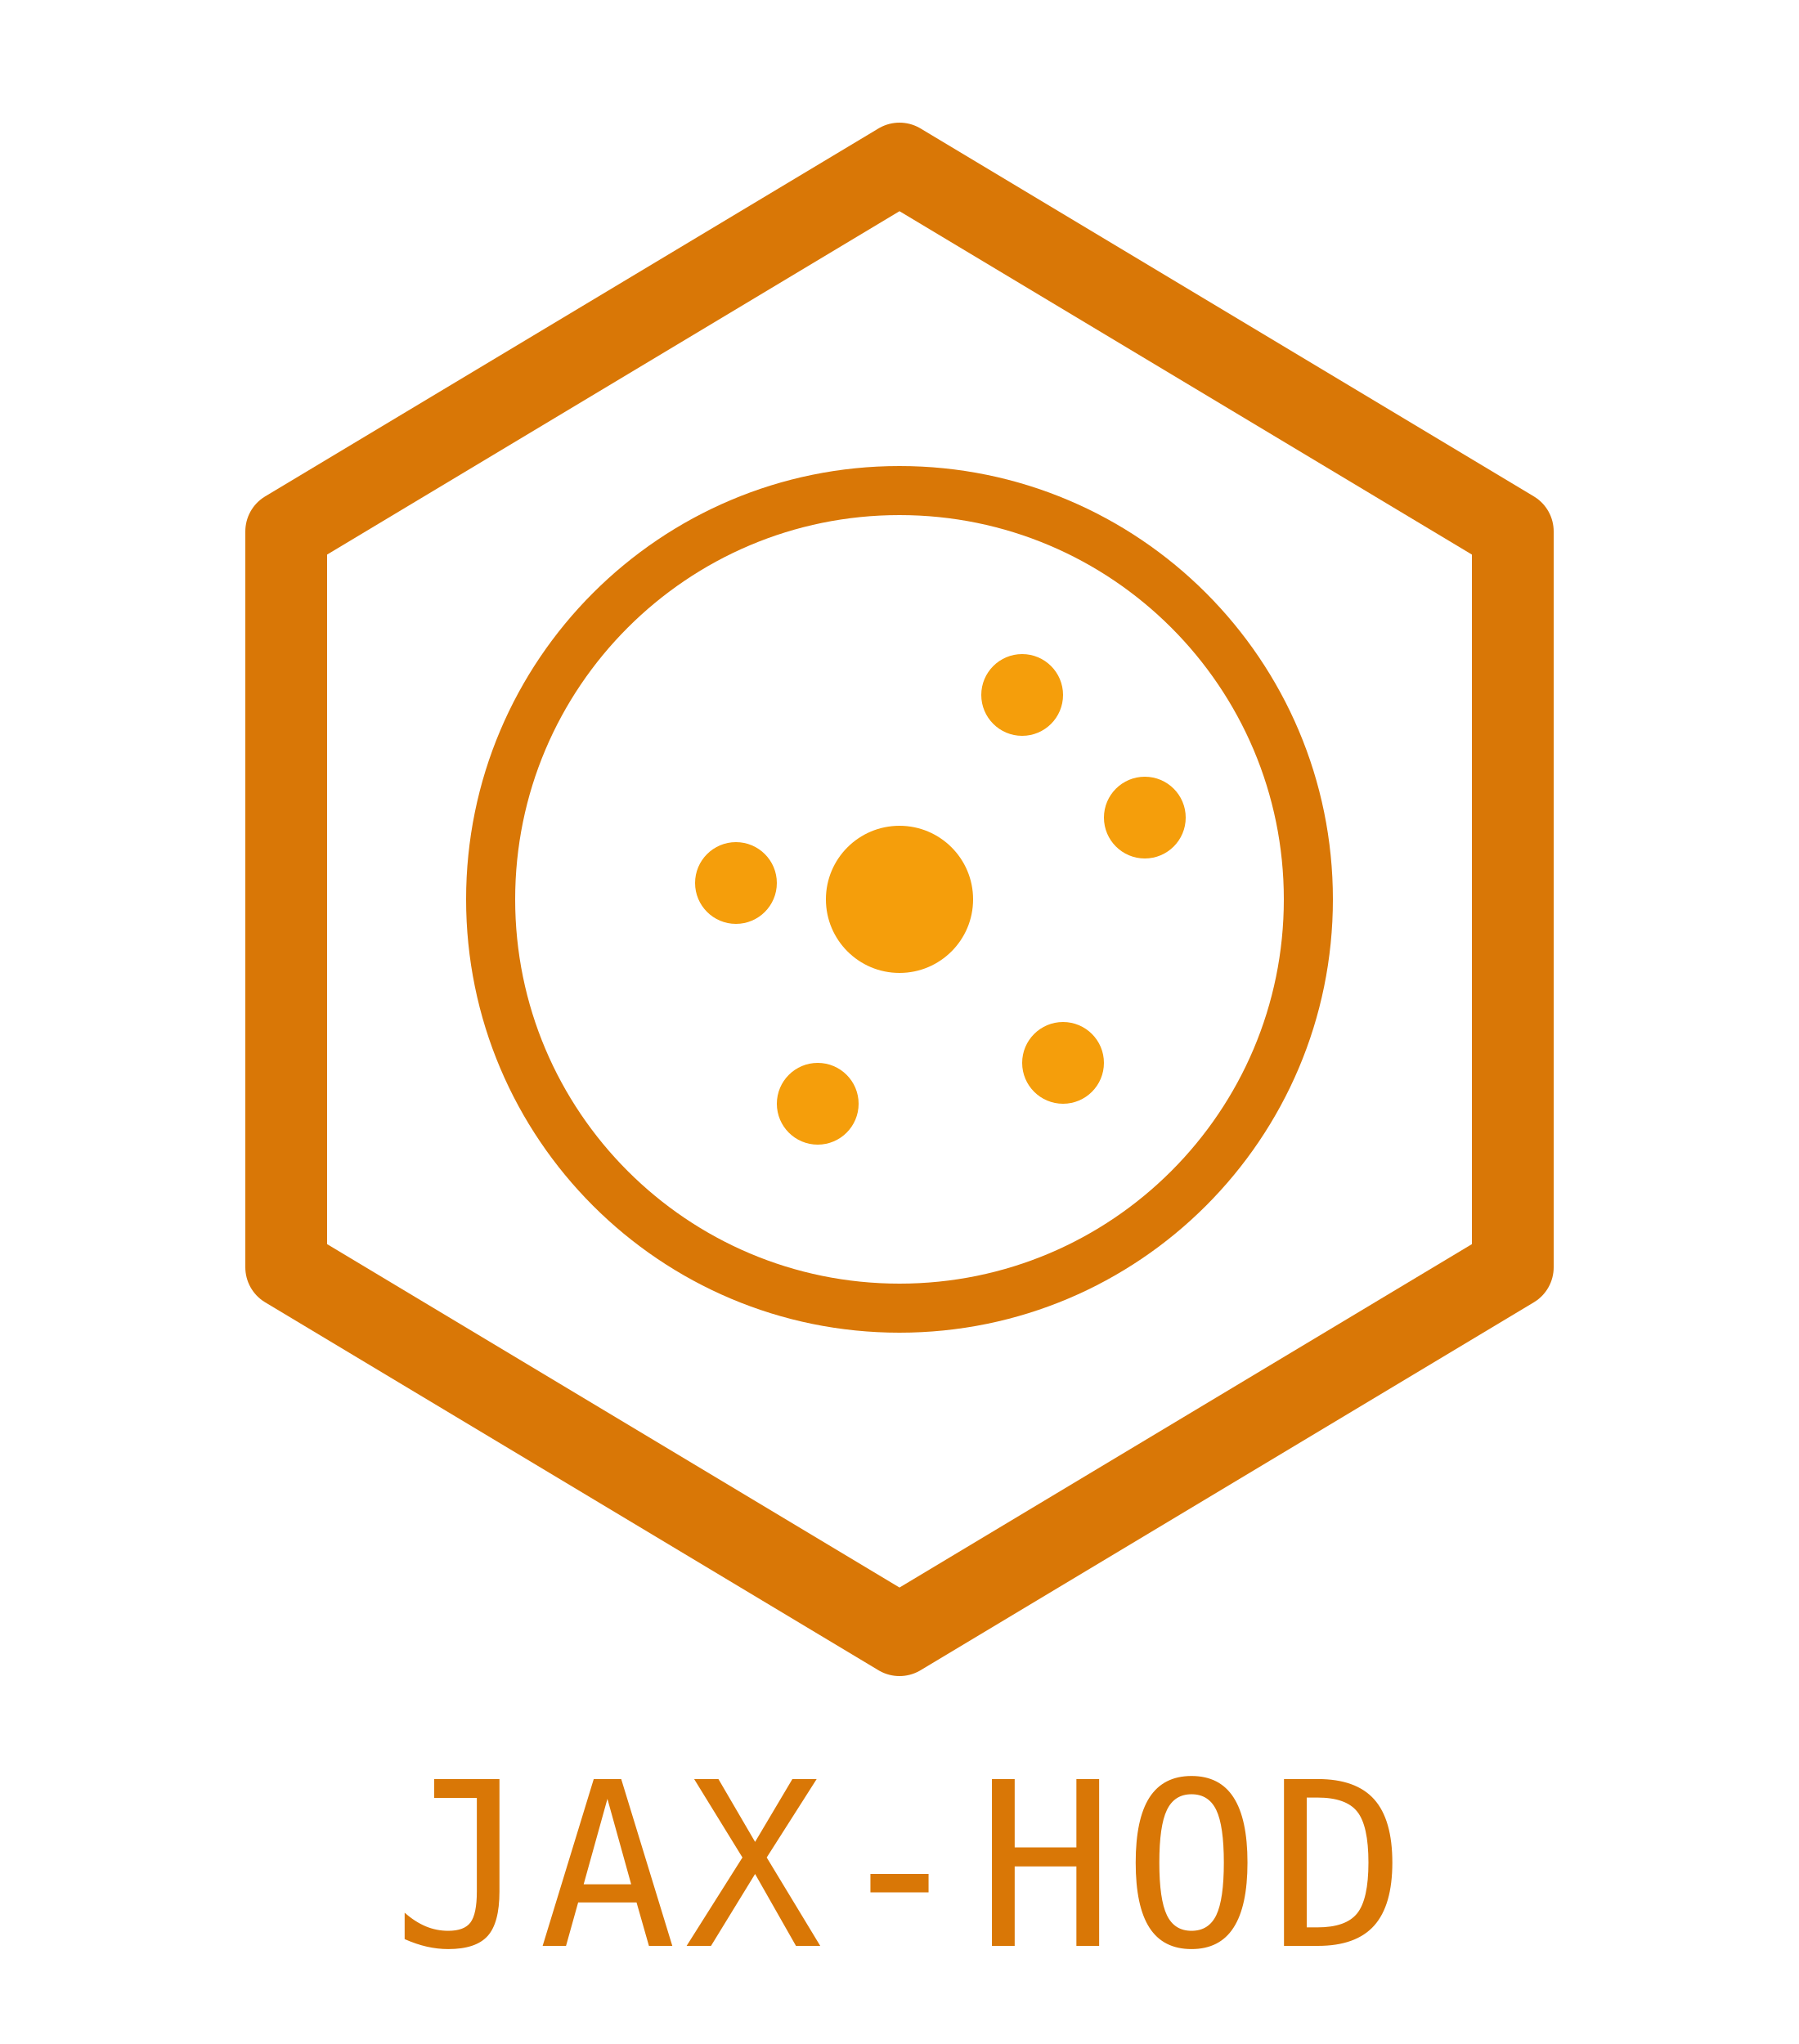
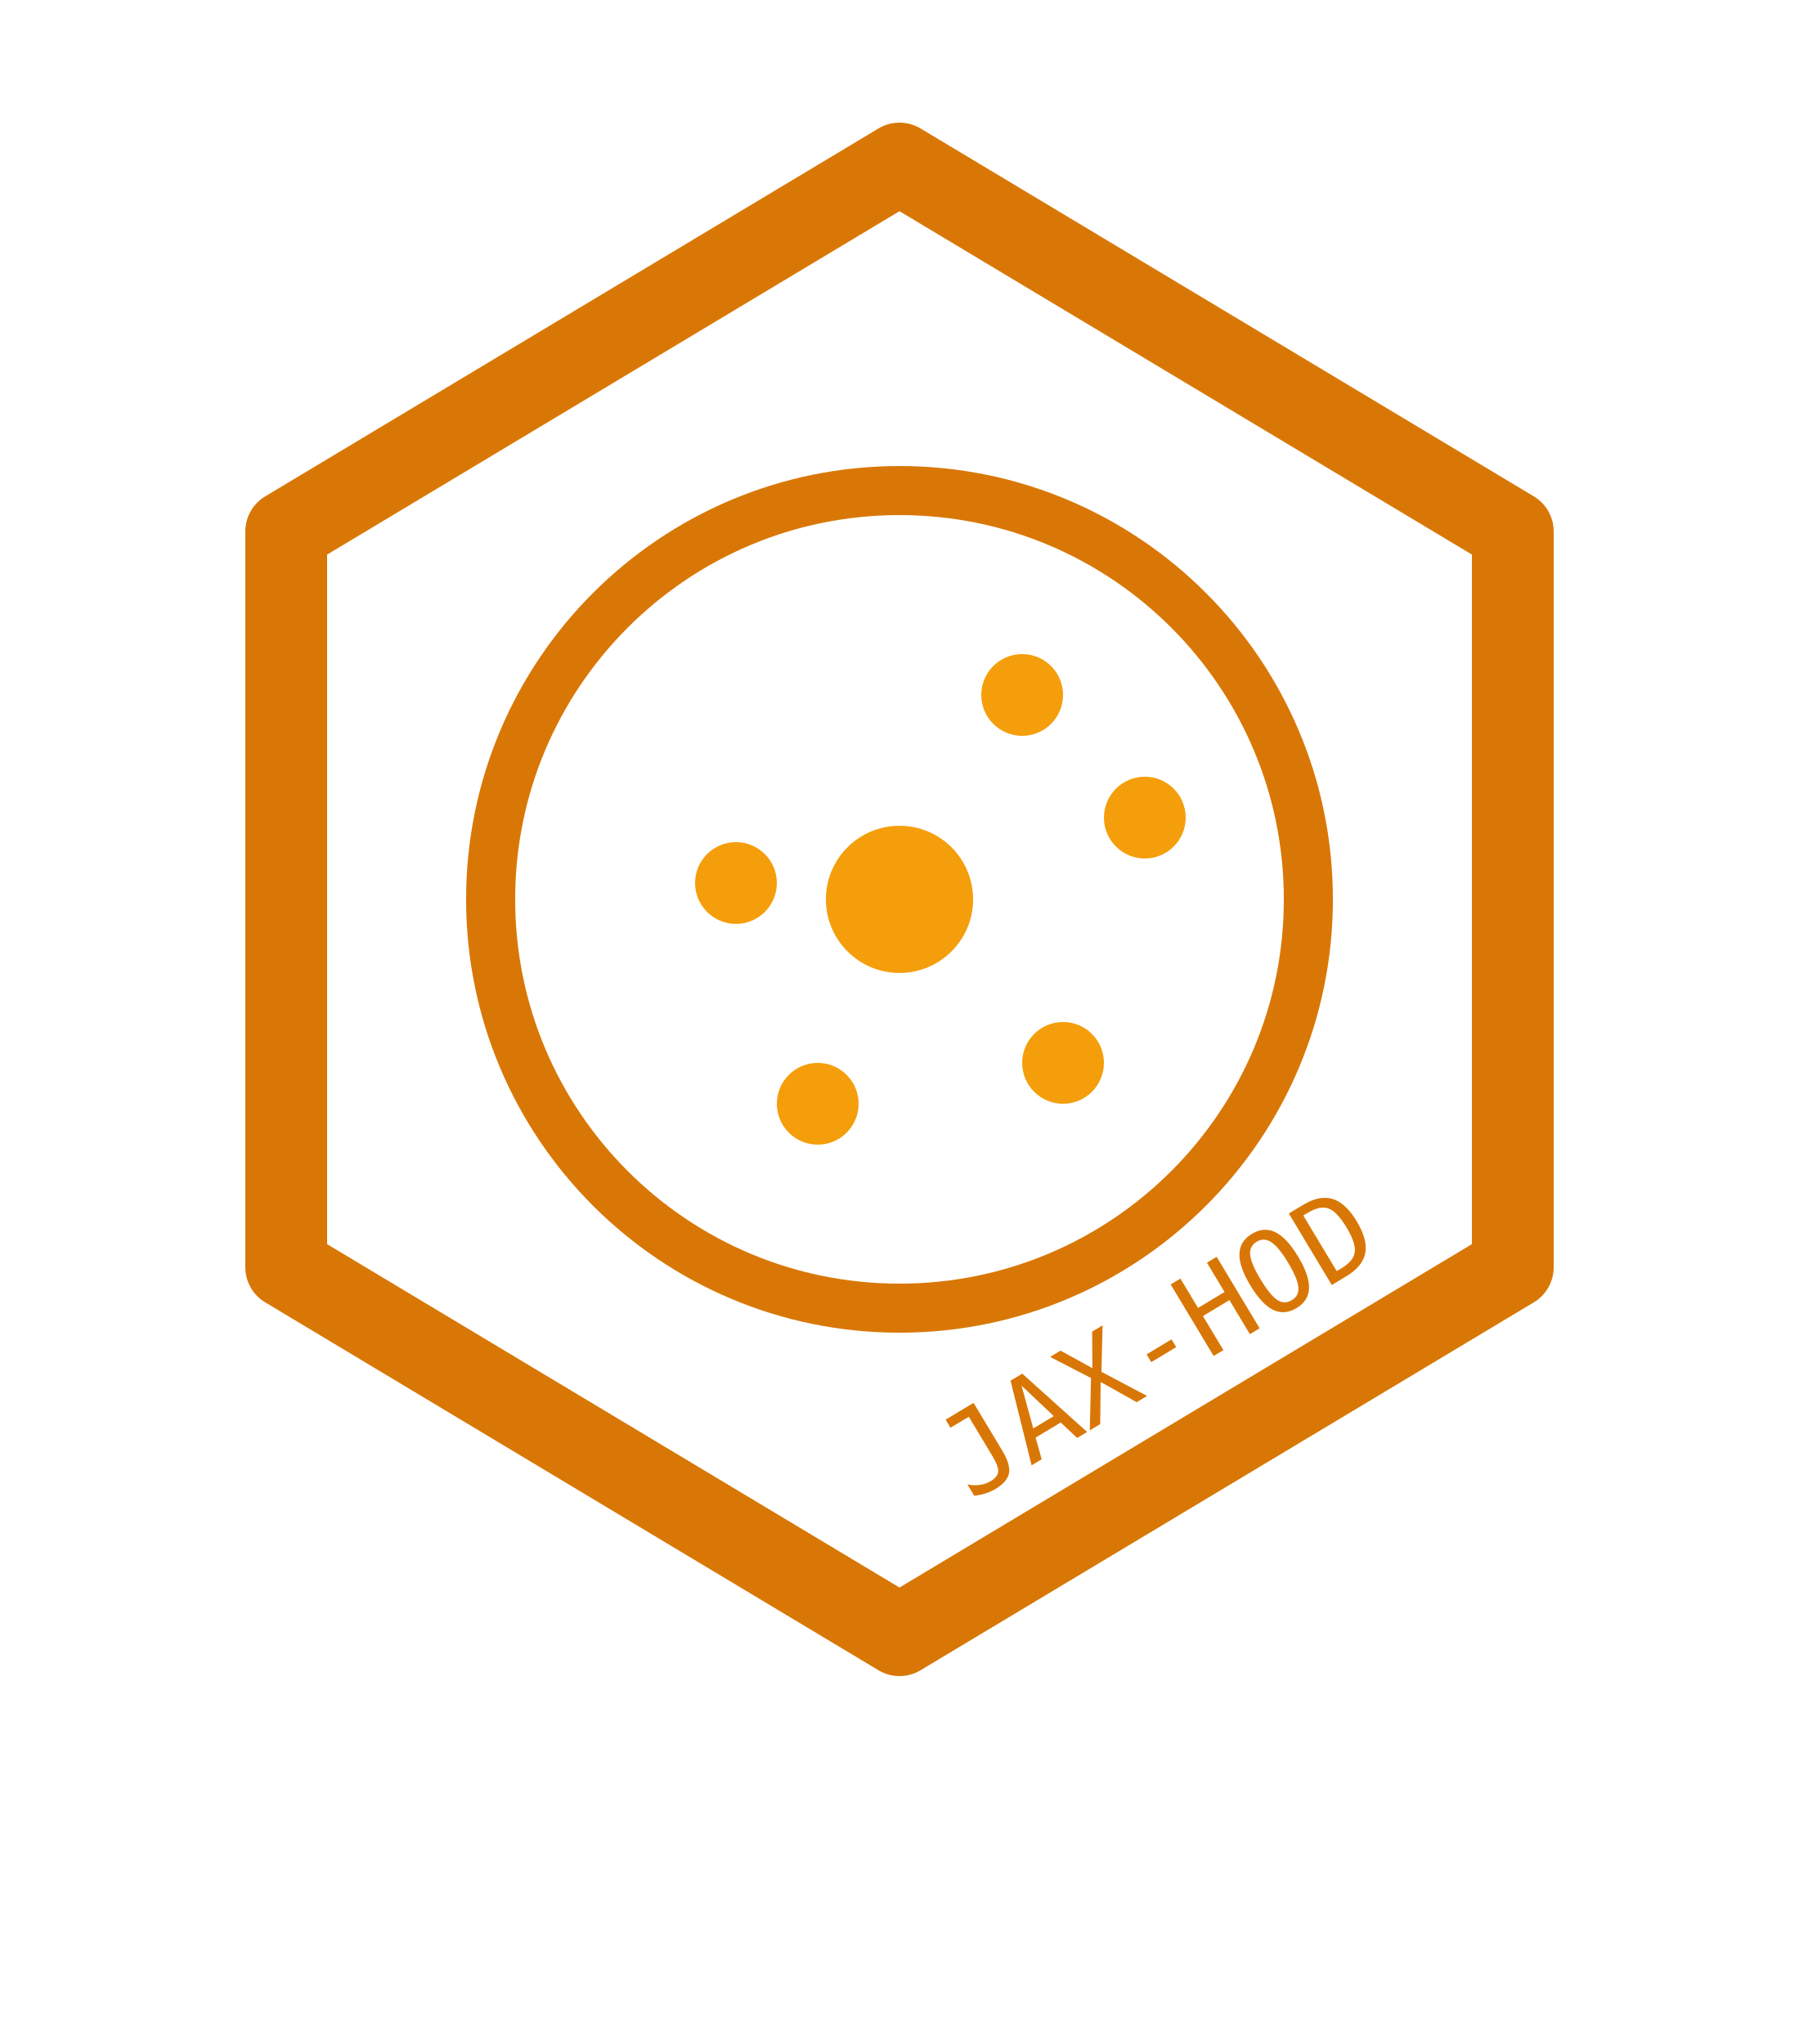
<svg xmlns="http://www.w3.org/2000/svg" viewBox="0 0 220 250">
  <polygon points="110,20 185,65 185,155 110,200 35,155 35,65" fill="none" stroke="#d97706" stroke-width="10" stroke-linejoin="round" />
  <circle cx="110" cy="110" r="50" fill="none" stroke="#d97706" stroke-width="6" />
  <circle cx="110" cy="110" r="9" fill="#f59e0b" />
  <circle cx="140" cy="100" r="5" fill="#f59e0b" />
  <circle cx="130" cy="130" r="5" fill="#f59e0b" />
  <circle cx="100" cy="135" r="5" fill="#f59e0b" />
  <circle cx="90" cy="108" r="5" fill="#f59e0b" />
  <circle cx="125" cy="85" r="5" fill="#f59e0b" />
-   <text x="110" y="238" text-anchor="middle" font-family="DejaVu Sans Mono, monospace" font-size="28" fill="#d97706" letter-spacing="1">
+   <text x="144" y="168.5" transform="rotate(-31 144 168.5)" text-anchor="middle" font-family="Monaco, Consolas, 'DejaVu Sans Mono', monospace" font-size="14" fill="#d97706">
JAX-HOD
</text>
</svg>
